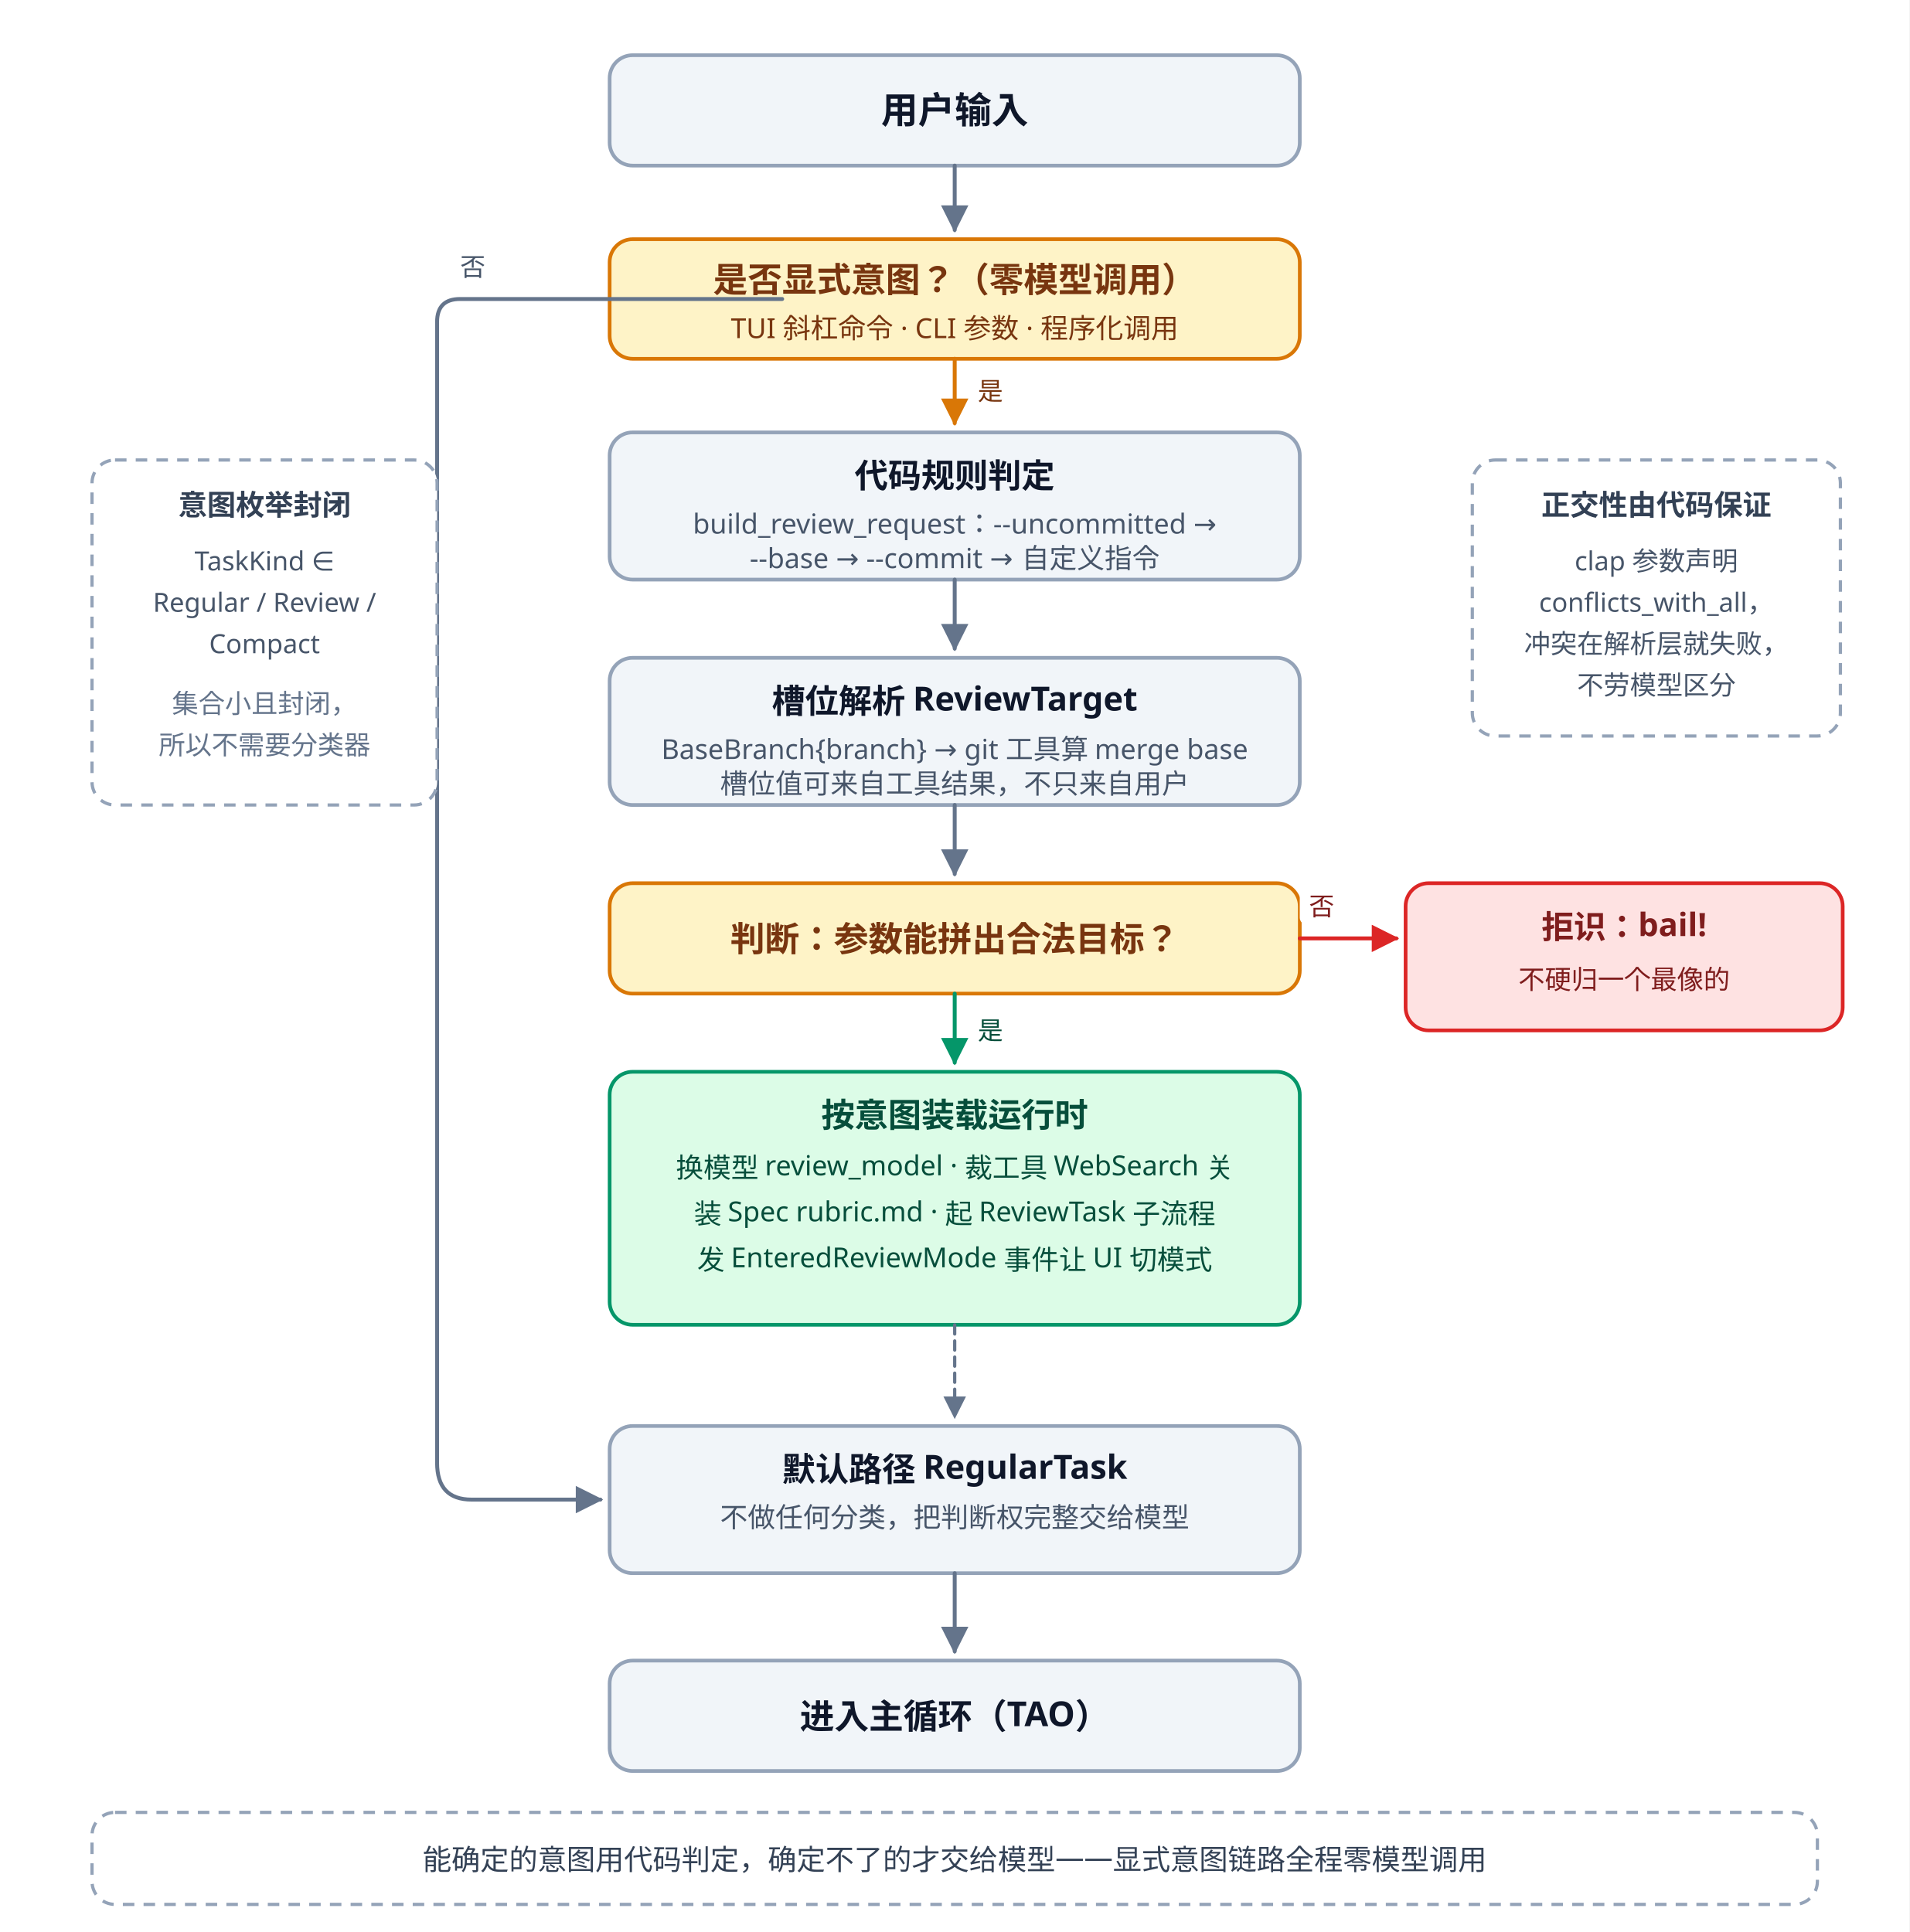
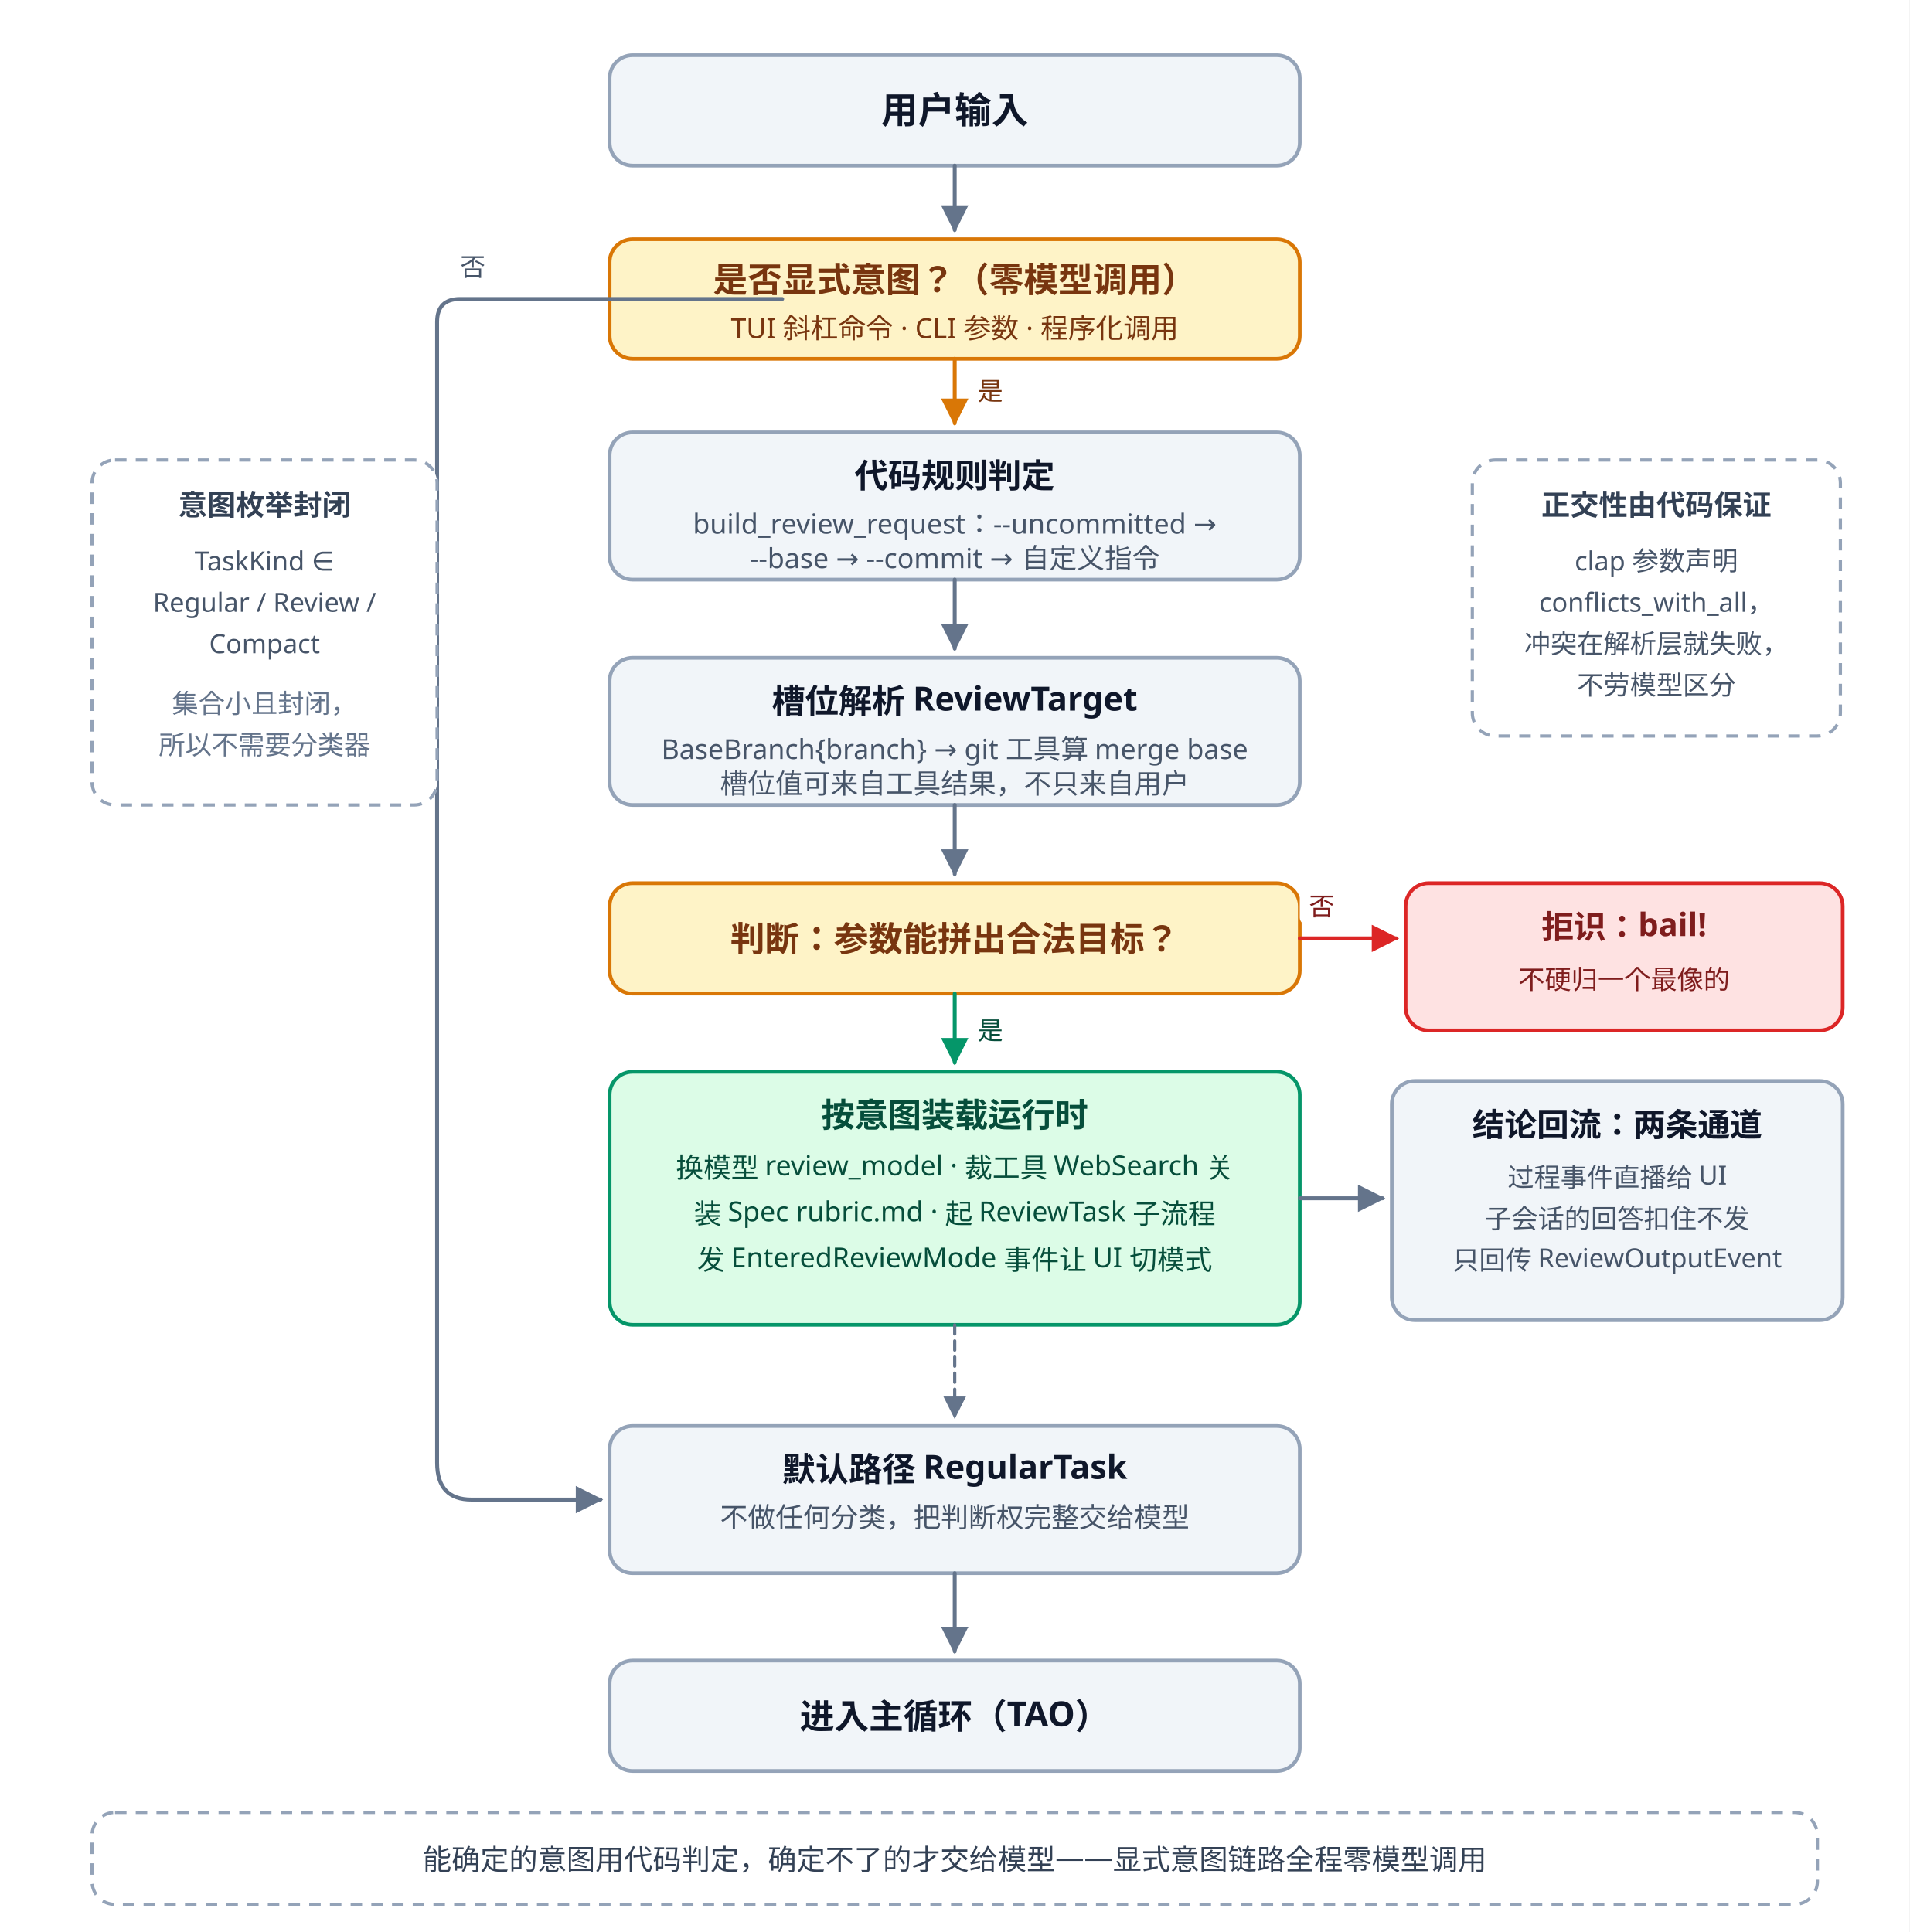
- <svg xmlns="http://www.w3.org/2000/svg" width="830" height="840" viewBox="0 0 830 840" role="img" aria-label="Codex 的意图实现链路：代码判定、槽位解析、按意图装载">
+ <svg xmlns="http://www.w3.org/2000/svg" width="830" height="840" viewBox="0 0 830 840" role="img" aria-label="Codex 的意图实现链路：代码判定、槽位解析、按意图装载、结论回流">
  <defs>
    <marker id="arrow-neutral" viewBox="0 0 10 10" refX="9" refY="5" markerWidth="7" markerHeight="7" orient="auto-start-reverse">
      <path d="M0,0 L10,5 L0,10 z" fill="#64748B" />
    </marker>
    <marker id="arrow-decision" viewBox="0 0 10 10" refX="9" refY="5" markerWidth="7" markerHeight="7" orient="auto-start-reverse">
      <path d="M0,0 L10,5 L0,10 z" fill="#D97706" />
    </marker>
    <marker id="arrow-success" viewBox="0 0 10 10" refX="9" refY="5" markerWidth="7" markerHeight="7" orient="auto-start-reverse">
      <path d="M0,0 L10,5 L0,10 z" fill="#059669" />
    </marker>
    <marker id="arrow-danger" viewBox="0 0 10 10" refX="9" refY="5" markerWidth="7" markerHeight="7" orient="auto-start-reverse">
      <path d="M0,0 L10,5 L0,10 z" fill="#DC2626" />
    </marker>
  </defs>
  <rect x="0" y="0" width="830" height="840" fill="#FFFFFF" />
  <rect x="265" y="24" width="300" height="48" rx="10" fill="#F1F5F9" stroke="#94A3B8" stroke-width="1.6" />
  <text x="415" y="53.6" font-family="'PingFang SC','Microsoft YaHei','Hiragino Sans GB',ui-sans-serif,sans-serif" font-size="16" font-weight="600" fill="#0F172A" text-anchor="middle">用户输入</text>
  <rect x="265" y="104" width="300" height="52" rx="10" fill="#FEF3C7" stroke="#D97706" stroke-width="1.6" />
  <text x="415" y="127" font-family="'PingFang SC','Microsoft YaHei','Hiragino Sans GB',ui-sans-serif,sans-serif" font-size="15" font-weight="600" fill="#78350F" text-anchor="middle">是否显式意图？（零模型调用）</text>
  <text x="415" y="147" font-family="'PingFang SC','Microsoft YaHei','Hiragino Sans GB',ui-sans-serif,sans-serif" font-size="12" fill="#78350F" text-anchor="middle">TUI 斜杠命令 · CLI 参数 · 程序化调用</text>
  <rect x="265" y="188" width="300" height="64" rx="10" fill="#F1F5F9" stroke="#94A3B8" stroke-width="1.6" />
  <text x="415" y="212" font-family="'PingFang SC','Microsoft YaHei','Hiragino Sans GB',ui-sans-serif,sans-serif" font-size="14.5" font-weight="600" fill="#0F172A" text-anchor="middle">代码规则判定</text>
  <text x="415" y="232" font-family="'PingFang SC','Microsoft YaHei','Hiragino Sans GB',ui-sans-serif,sans-serif" font-size="12" fill="#475569" text-anchor="middle">build_review_request：--uncommitted →</text>
  <text x="415" y="247" font-family="'PingFang SC','Microsoft YaHei','Hiragino Sans GB',ui-sans-serif,sans-serif" font-size="12" fill="#475569" text-anchor="middle">--base → --commit → 自定义指令</text>
  <rect x="265" y="286" width="300" height="64" rx="10" fill="#F1F5F9" stroke="#94A3B8" stroke-width="1.6" />
  <text x="415" y="310" font-family="'PingFang SC','Microsoft YaHei','Hiragino Sans GB',ui-sans-serif,sans-serif" font-size="14.5" font-weight="600" fill="#0F172A" text-anchor="middle">槽位解析 ReviewTarget</text>
  <text x="415" y="330" font-family="'PingFang SC','Microsoft YaHei','Hiragino Sans GB',ui-sans-serif,sans-serif" font-size="12" fill="#475569" text-anchor="middle">BaseBranch{branch} → git 工具算 merge base</text>
  <text x="415" y="345" font-family="'PingFang SC','Microsoft YaHei','Hiragino Sans GB',ui-sans-serif,sans-serif" font-size="12" fill="#475569" text-anchor="middle">槽位值可来自工具结果，不只来自用户</text>
  <rect x="265" y="384" width="300" height="48" rx="10" fill="#FEF3C7" stroke="#D97706" stroke-width="1.6" />
  <text x="415" y="413.6" font-family="'PingFang SC','Microsoft YaHei','Hiragino Sans GB',ui-sans-serif,sans-serif" font-size="15" font-weight="600" fill="#78350F" text-anchor="middle">判断：参数能拼出合法目标？</text>
  <rect x="265" y="466" width="300" height="110" rx="10" fill="#DCFCE7" stroke="#059669" stroke-width="1.6" />
  <text x="415" y="490" font-family="'PingFang SC','Microsoft YaHei','Hiragino Sans GB',ui-sans-serif,sans-serif" font-size="14.5" font-weight="600" fill="#064E3B" text-anchor="middle">按意图装载运行时</text>
  <text x="415" y="512" font-family="'PingFang SC','Microsoft YaHei','Hiragino Sans GB',ui-sans-serif,sans-serif" font-size="12" fill="#064E3B" text-anchor="middle">换模型 review_model · 裁工具 WebSearch 关</text>
  <text x="415" y="532" font-family="'PingFang SC','Microsoft YaHei','Hiragino Sans GB',ui-sans-serif,sans-serif" font-size="12" fill="#064E3B" text-anchor="middle">装 Spec rubric.md · 起 ReviewTask 子流程</text>
  <text x="415" y="552" font-family="'PingFang SC','Microsoft YaHei','Hiragino Sans GB',ui-sans-serif,sans-serif" font-size="12" fill="#064E3B" text-anchor="middle">发 EnteredReviewMode 事件让 UI 切模式</text>
+   <rect x="605" y="470" width="196" height="104" rx="10" fill="#F1F5F9" stroke="#94A3B8" stroke-width="1.6" />
+   <text x="703" y="494" font-family="'PingFang SC','Microsoft YaHei','Hiragino Sans GB',ui-sans-serif,sans-serif" font-size="14" font-weight="600" fill="#0F172A" text-anchor="middle">结论回流：两条通道</text>
+   <text x="703" y="516" font-family="'PingFang SC','Microsoft YaHei','Hiragino Sans GB',ui-sans-serif,sans-serif" font-size="11.5" fill="#475569" text-anchor="middle">过程事件直播给 UI</text>
+   <text x="703" y="534" font-family="'PingFang SC','Microsoft YaHei','Hiragino Sans GB',ui-sans-serif,sans-serif" font-size="11.5" fill="#475569" text-anchor="middle">子会话的回答扣住不发</text>
+   <text x="703" y="552" font-family="'PingFang SC','Microsoft YaHei','Hiragino Sans GB',ui-sans-serif,sans-serif" font-size="11.5" fill="#475569" text-anchor="middle">只回传 ReviewOutputEvent</text>
+   <path d="M565,521 L601,521" fill="none" stroke-linecap="round" stroke-linejoin="round" stroke="#64748B" stroke-width="1.7" marker-end="url(#arrow-neutral)" />
  <rect x="611" y="384" width="190" height="64" rx="10" fill="#FEE2E2" stroke="#DC2626" stroke-width="1.6" />
  <text x="706" y="408" font-family="'PingFang SC','Microsoft YaHei','Hiragino Sans GB',ui-sans-serif,sans-serif" font-size="14" font-weight="600" fill="#7F1D1D" text-anchor="middle">拒识：bail!</text>
  <text x="706" y="430" font-family="'PingFang SC','Microsoft YaHei','Hiragino Sans GB',ui-sans-serif,sans-serif" font-size="11.5" fill="#7F1D1D" text-anchor="middle">不硬归一个最像的</text>
  <rect x="265" y="620" width="300" height="64" rx="10" fill="#F1F5F9" stroke="#94A3B8" stroke-width="1.6" />
  <text x="415" y="644" font-family="'PingFang SC','Microsoft YaHei','Hiragino Sans GB',ui-sans-serif,sans-serif" font-size="14.5" font-weight="600" fill="#0F172A" text-anchor="middle">默认路径 RegularTask</text>
  <text x="415" y="664" font-family="'PingFang SC','Microsoft YaHei','Hiragino Sans GB',ui-sans-serif,sans-serif" font-size="12" fill="#475569" text-anchor="middle">不做任何分类，把判断权完整交给模型</text>
  <rect x="265" y="722" width="300" height="48" rx="10" fill="#F1F5F9" stroke="#94A3B8" stroke-width="1.6" />
  <text x="415" y="751.6" font-family="'PingFang SC','Microsoft YaHei','Hiragino Sans GB',ui-sans-serif,sans-serif" font-size="15" font-weight="600" fill="#0F172A" text-anchor="middle">进入主循环（TAO）</text>
  <path d="M415,72 L415,100" fill="none" stroke-linecap="round" stroke-linejoin="round" stroke="#64748B" stroke-width="1.7" marker-end="url(#arrow-neutral)" />
  <path d="M415,156 L415,184" fill="none" stroke-linecap="round" stroke-linejoin="round" stroke="#D97706" stroke-width="1.7" marker-end="url(#arrow-decision)" />
  <rect x="421" y="162" width="34" height="16" rx="3" fill="#FFFFFF" stroke="none" />
  <text x="425" y="174" font-family="'PingFang SC','Microsoft YaHei','Hiragino Sans GB',ui-sans-serif,sans-serif" font-size="11" fill="#78350F" text-anchor="start">是</text>
  <path d="M415,252 L415,282" fill="none" stroke-linecap="round" stroke-linejoin="round" stroke="#64748B" stroke-width="1.7" marker-end="url(#arrow-neutral)" />
  <path d="M415,350 L415,380" fill="none" stroke-linecap="round" stroke-linejoin="round" stroke="#64748B" stroke-width="1.7" marker-end="url(#arrow-neutral)" />
  <path d="M415,432 L415,462" fill="none" stroke-linecap="round" stroke-linejoin="round" stroke="#059669" stroke-width="1.7" marker-end="url(#arrow-success)" />
  <rect x="421" y="440" width="34" height="16" rx="3" fill="#FFFFFF" stroke="none" />
  <text x="425" y="452" font-family="'PingFang SC','Microsoft YaHei','Hiragino Sans GB',ui-sans-serif,sans-serif" font-size="11" fill="#064E3B" text-anchor="start">是</text>
  <path d="M565,408 L607,408" fill="none" stroke-linecap="round" stroke-linejoin="round" stroke="#DC2626" stroke-width="1.7" marker-end="url(#arrow-danger)" />
  <rect x="565" y="386" width="42" height="16" rx="3" fill="#FFFFFF" stroke="none" />
  <text x="569" y="398" font-family="'PingFang SC','Microsoft YaHei','Hiragino Sans GB',ui-sans-serif,sans-serif" font-size="11" fill="#7F1D1D" text-anchor="start">否</text>
  <path d="M340,130 L200,130 Q190,130 190,140 L190,636 Q190,652 205,652 L261,652" fill="none" stroke-linecap="round" stroke-linejoin="round" stroke="#64748B" stroke-width="1.7" marker-end="url(#arrow-neutral)" />
  <rect x="196" y="108" width="34" height="16" rx="3" fill="#FFFFFF" stroke="none" />
  <text x="200" y="120" font-family="'PingFang SC','Microsoft YaHei','Hiragino Sans GB',ui-sans-serif,sans-serif" font-size="11" fill="#475569" text-anchor="start">否</text>
  <path d="M415,576 L415,616" fill="none" stroke-linecap="round" stroke-linejoin="round" stroke="#64748B" stroke-width="1.4" stroke-dasharray="4 3" marker-end="url(#arrow-neutral)" />
  <path d="M415,684 L415,718" fill="none" stroke-linecap="round" stroke-linejoin="round" stroke="#64748B" stroke-width="1.7" marker-end="url(#arrow-neutral)" />
  <rect x="40" y="200" width="150" height="150" rx="10" fill="#FFFFFF" stroke="#94A3B8" stroke-width="1.4" stroke-dasharray="5 4" />
  <text x="115" y="224" font-family="'PingFang SC','Microsoft YaHei','Hiragino Sans GB',ui-sans-serif,sans-serif" font-size="12.5" font-weight="600" fill="#334155" text-anchor="middle">意图枚举封闭</text>
  <text x="115" y="248" font-family="'PingFang SC','Microsoft YaHei','Hiragino Sans GB',ui-sans-serif,sans-serif" font-size="11.5" fill="#475569" text-anchor="middle">TaskKind ∈</text>
  <text x="115" y="266" font-family="'PingFang SC','Microsoft YaHei','Hiragino Sans GB',ui-sans-serif,sans-serif" font-size="11.5" fill="#475569" text-anchor="middle">Regular / Review /</text>
  <text x="115" y="284" font-family="'PingFang SC','Microsoft YaHei','Hiragino Sans GB',ui-sans-serif,sans-serif" font-size="11.5" fill="#475569" text-anchor="middle">Compact</text>
  <text x="115" y="310" font-family="'PingFang SC','Microsoft YaHei','Hiragino Sans GB',ui-sans-serif,sans-serif" font-size="11.5" fill="#64748B" text-anchor="middle">集合小且封闭，</text>
  <text x="115" y="328" font-family="'PingFang SC','Microsoft YaHei','Hiragino Sans GB',ui-sans-serif,sans-serif" font-size="11.5" fill="#64748B" text-anchor="middle">所以不需要分类器</text>
  <rect x="640" y="200" width="160" height="120" rx="10" fill="#FFFFFF" stroke="#94A3B8" stroke-width="1.4" stroke-dasharray="5 4" />
  <text x="720" y="224" font-family="'PingFang SC','Microsoft YaHei','Hiragino Sans GB',ui-sans-serif,sans-serif" font-size="12.5" font-weight="600" fill="#334155" text-anchor="middle">正交性由代码保证</text>
  <text x="720" y="248" font-family="'PingFang SC','Microsoft YaHei','Hiragino Sans GB',ui-sans-serif,sans-serif" font-size="11.5" fill="#475569" text-anchor="middle">clap 参数声明</text>
  <text x="720" y="266" font-family="'PingFang SC','Microsoft YaHei','Hiragino Sans GB',ui-sans-serif,sans-serif" font-size="11.5" fill="#475569" text-anchor="middle">conflicts_with_all，</text>
  <text x="720" y="284" font-family="'PingFang SC','Microsoft YaHei','Hiragino Sans GB',ui-sans-serif,sans-serif" font-size="11.5" fill="#475569" text-anchor="middle">冲突在解析层就失败，</text>
  <text x="720" y="302" font-family="'PingFang SC','Microsoft YaHei','Hiragino Sans GB',ui-sans-serif,sans-serif" font-size="11.5" fill="#475569" text-anchor="middle">不劳模型区分</text>
  <rect x="40" y="788" width="750" height="40" rx="10" fill="#FFFFFF" stroke="#94A3B8" stroke-width="1.4" stroke-dasharray="5 4" />
  <text x="415" y="813" font-family="'PingFang SC','Microsoft YaHei','Hiragino Sans GB',ui-sans-serif,sans-serif" font-size="12.5" fill="#334155" text-anchor="middle">能确定的意图用代码判定，确定不了的才交给模型——显式意图链路全程零模型调用</text>
</svg>
